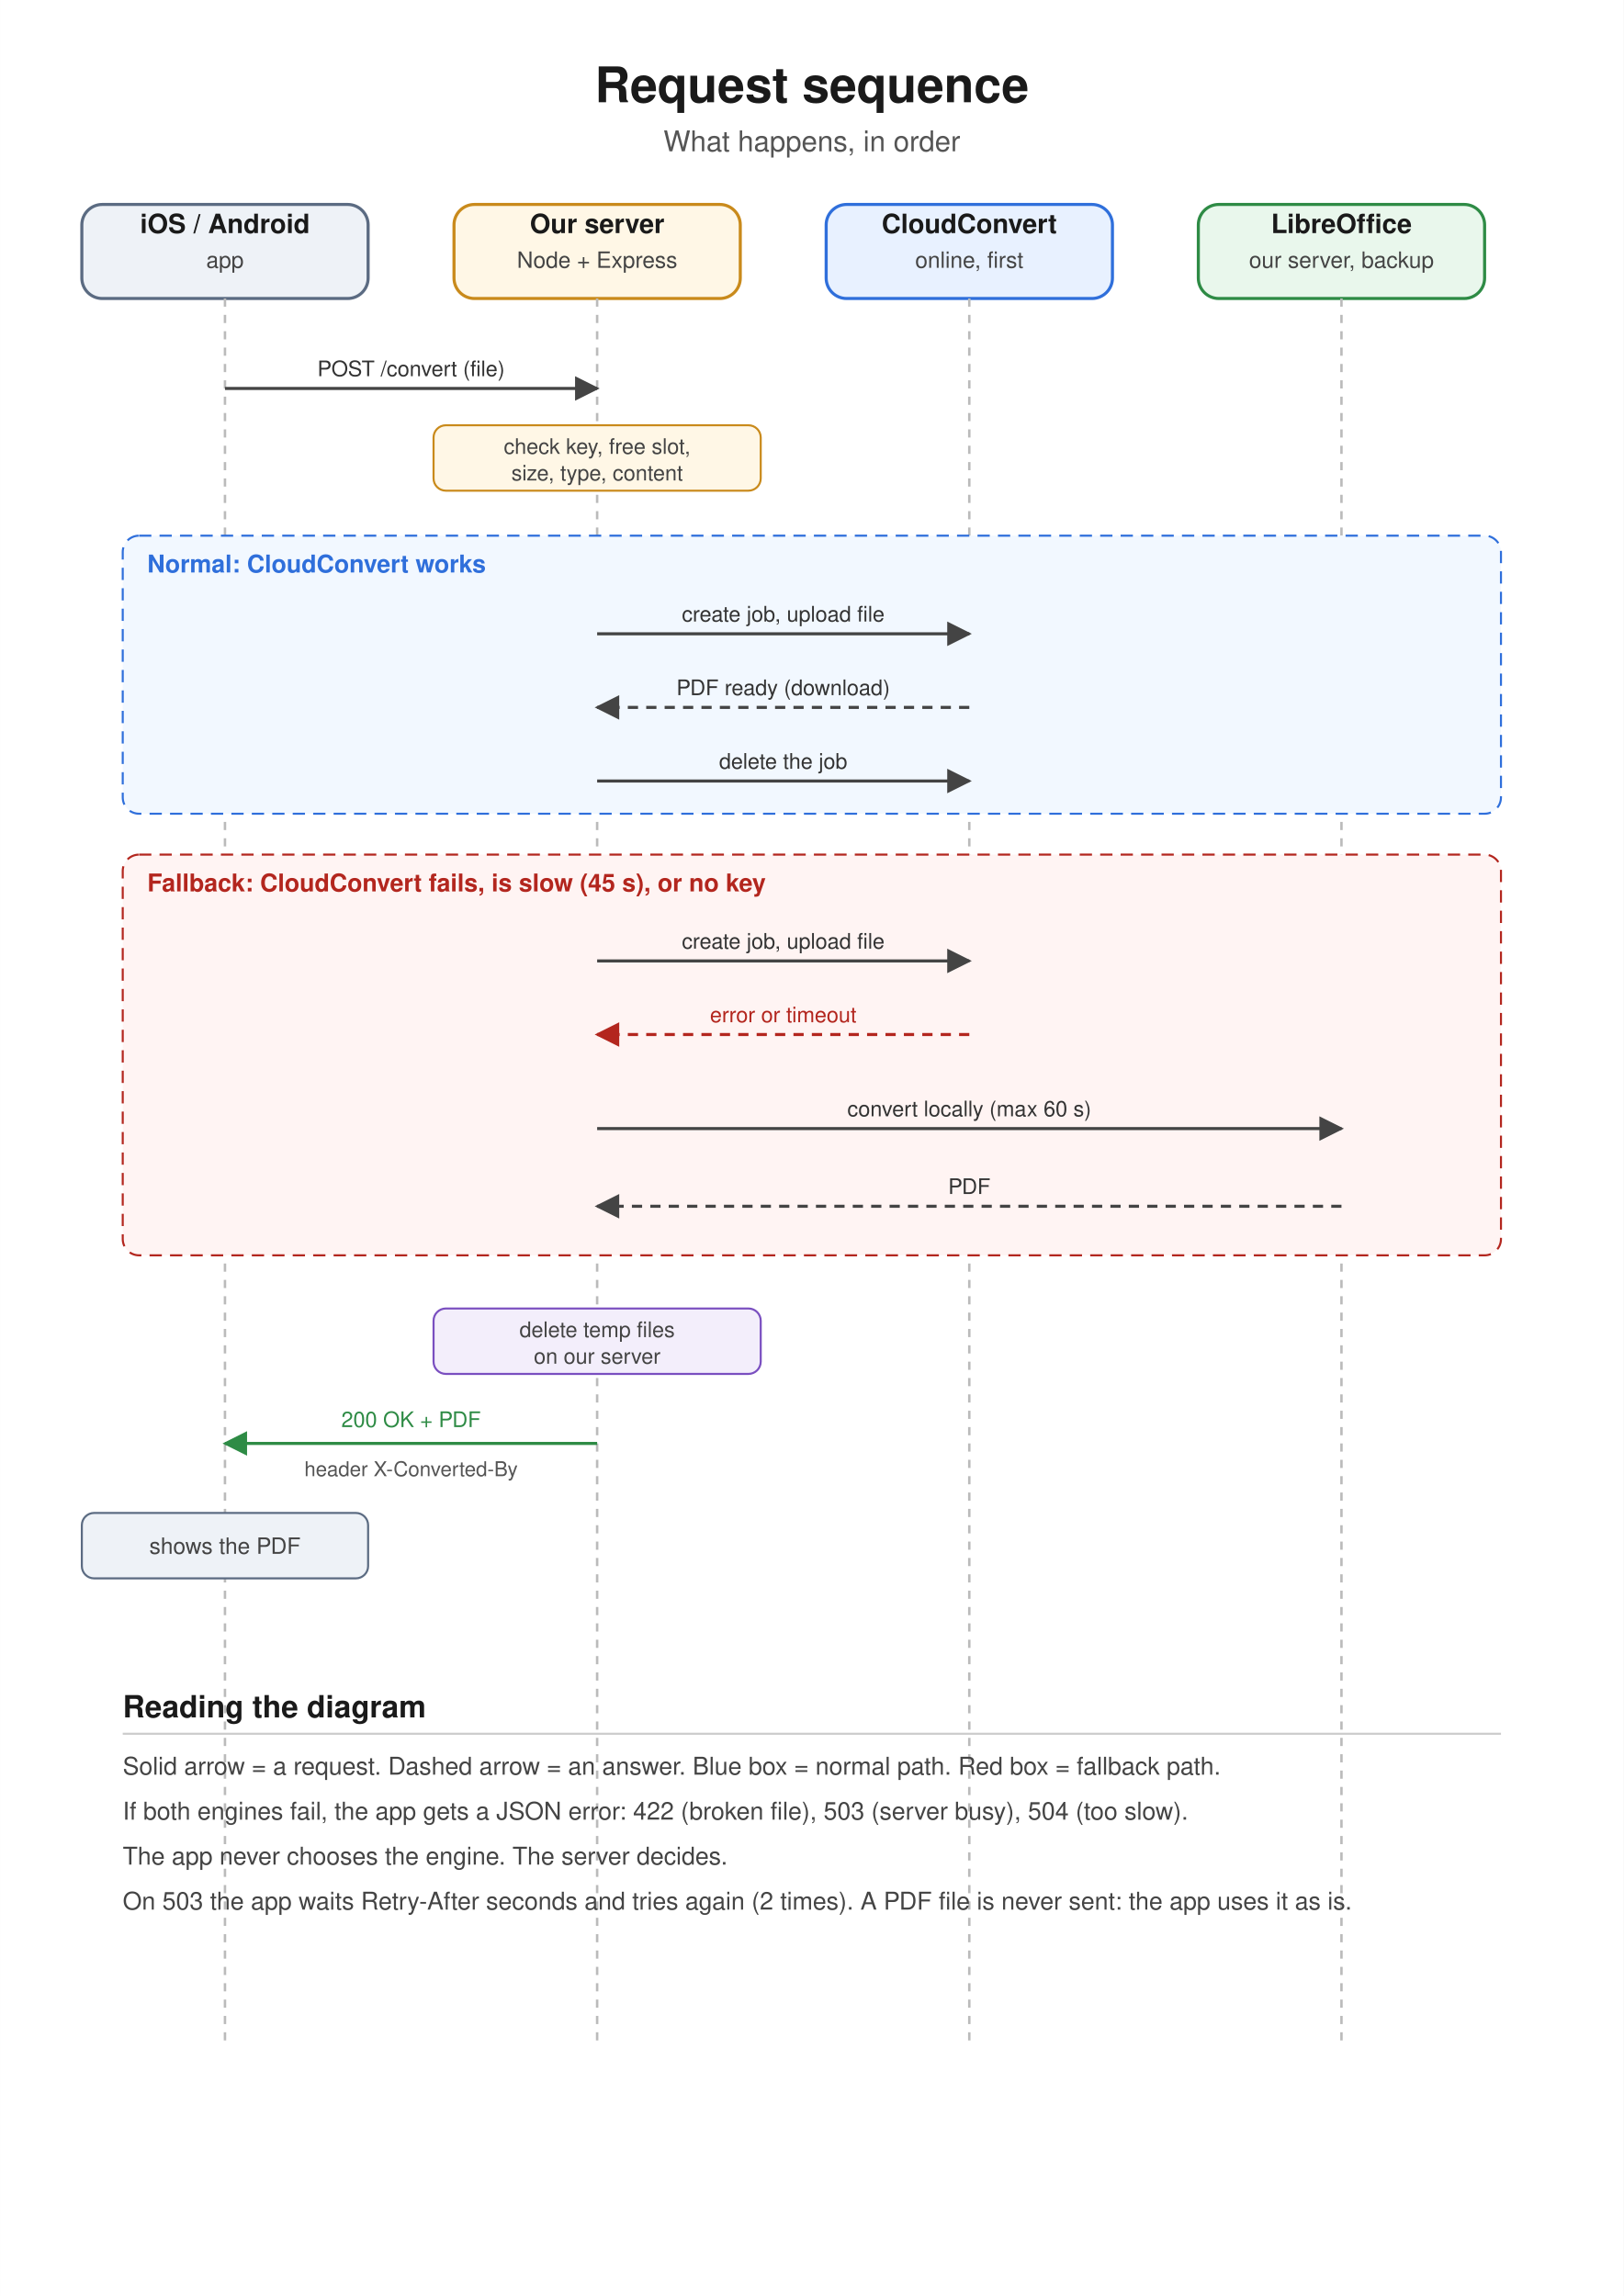
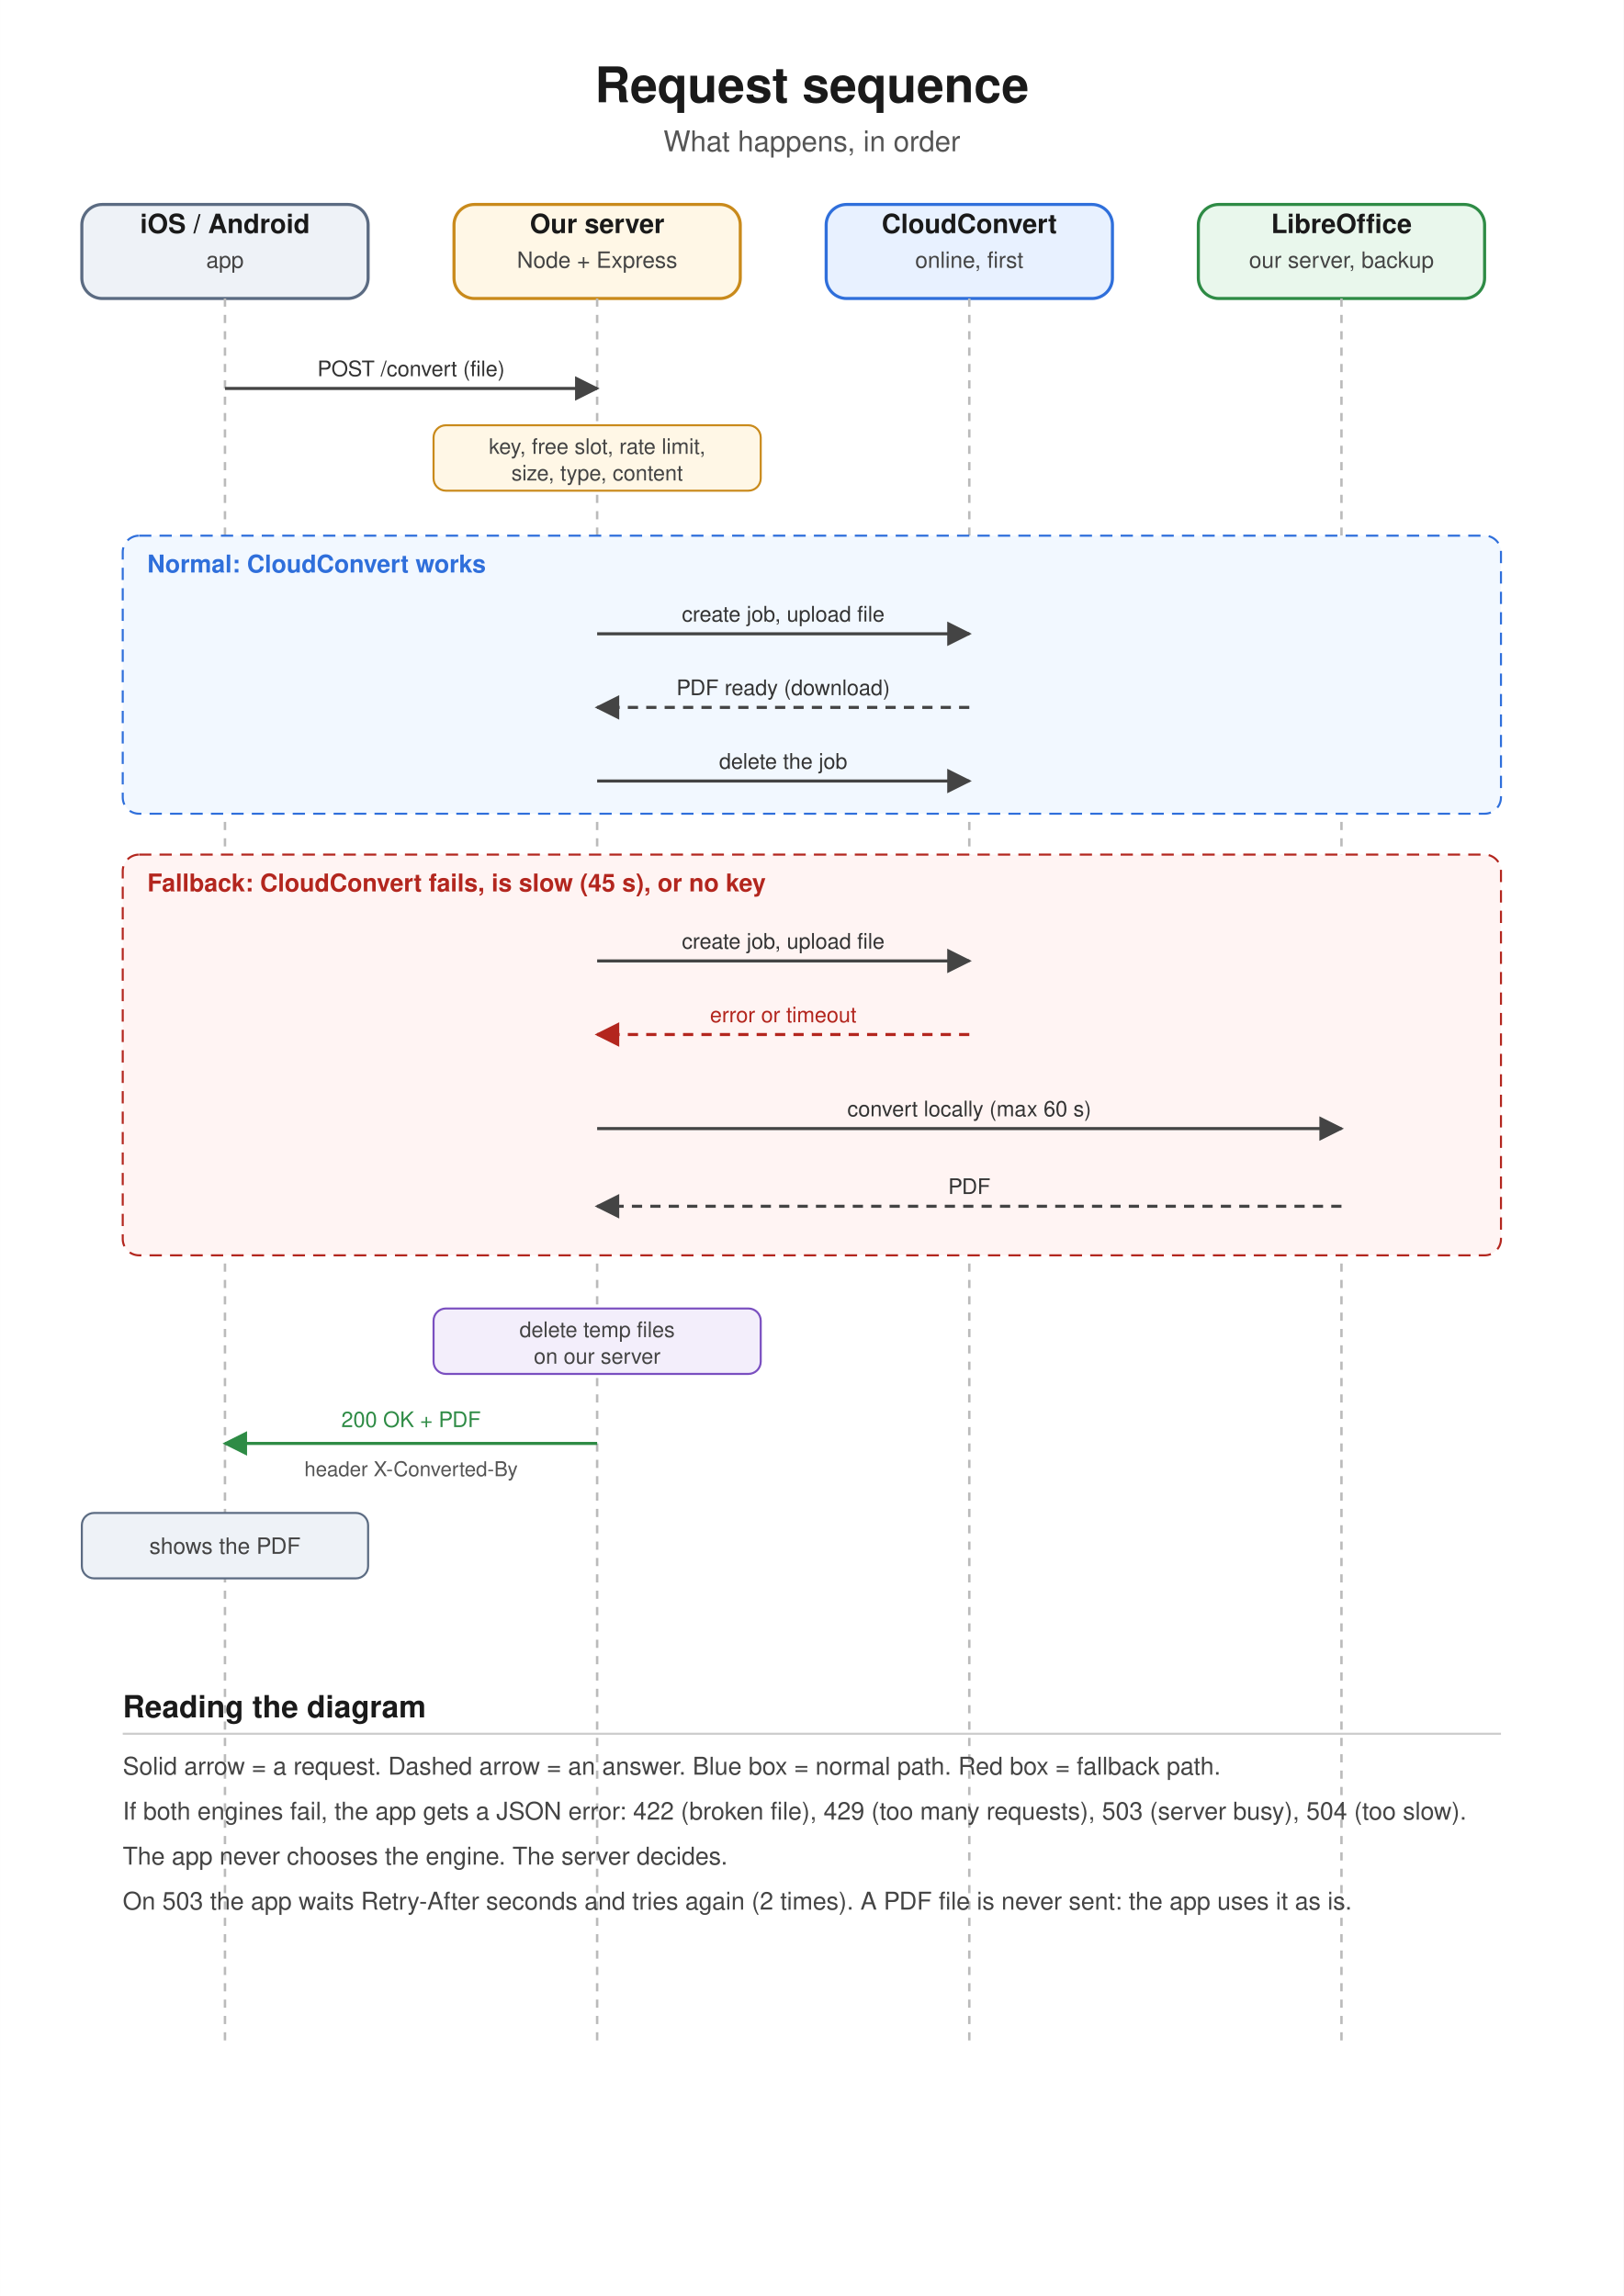
<svg xmlns="http://www.w3.org/2000/svg" width="210mm" height="297mm" viewBox="0 0 794 1123" font-family="Helvetica, Arial, sans-serif">
  <defs>
    <marker id="ar" viewBox="0 0 10 10" refX="9" refY="5" markerWidth="8" markerHeight="8" orient="auto">
      <path d="M0,0 L10,5 L0,10 z" fill="context-stroke" />
    </marker>
    <marker id="a1" viewBox="0 0 10 10" refX="9" refY="5" markerWidth="8" markerHeight="8" orient="auto">
      <path d="M0,0 L10,5 L0,10 z" fill="#444" />
    </marker>
    <marker id="a2" viewBox="0 0 10 10" refX="9" refY="5" markerWidth="8" markerHeight="8" orient="auto">
      <path d="M0,0 L10,5 L0,10 z" fill="#b3261e" />
    </marker>
    <marker id="a3" viewBox="0 0 10 10" refX="9" refY="5" markerWidth="8" markerHeight="8" orient="auto">
      <path d="M0,0 L10,5 L0,10 z" fill="#2e8b45" />
    </marker>
  </defs>
  <rect width="794" height="1123" fill="#fff" />
  <text x="397" y="50" text-anchor="middle" font-size="24" font-weight="bold" fill="#1a1a1a">Request sequence</text>
  <text x="397" y="74" text-anchor="middle" font-size="14" font-weight="normal" fill="#555">What happens, in order</text>
  <rect x="40" y="100" width="140" height="46" rx="10" fill="#eef2f7" stroke="#5b6b82" stroke-width="1.5" />
  <text x="110.0" y="114.0" text-anchor="middle" font-size="13" font-weight="bold" fill="#1a1a1a">iOS / Android</text>
  <text x="110.0" y="131.0" text-anchor="middle" font-size="11" font-weight="normal" fill="#444">app</text>
  <line x1="110" y1="146" x2="110" y2="1000" stroke="#bbb" stroke-width="1.2" stroke-dasharray="4 4" />
  <rect x="222" y="100" width="140" height="46" rx="10" fill="#fff7e6" stroke="#c98a1b" stroke-width="1.5" />
  <text x="292.0" y="114.0" text-anchor="middle" font-size="13" font-weight="bold" fill="#1a1a1a">Our server</text>
  <text x="292.0" y="131.0" text-anchor="middle" font-size="11" font-weight="normal" fill="#444">Node + Express</text>
  <line x1="292" y1="146" x2="292" y2="1000" stroke="#bbb" stroke-width="1.2" stroke-dasharray="4 4" />
  <rect x="404" y="100" width="140" height="46" rx="10" fill="#e8f1ff" stroke="#2f6fdb" stroke-width="1.5" />
  <text x="474.0" y="114.0" text-anchor="middle" font-size="13" font-weight="bold" fill="#1a1a1a">CloudConvert</text>
  <text x="474.0" y="131.0" text-anchor="middle" font-size="11" font-weight="normal" fill="#444">online, first</text>
  <line x1="474" y1="146" x2="474" y2="1000" stroke="#bbb" stroke-width="1.2" stroke-dasharray="4 4" />
  <rect x="586" y="100" width="140" height="46" rx="10" fill="#e9f7ec" stroke="#2e8b45" stroke-width="1.5" />
  <text x="656.0" y="114.0" text-anchor="middle" font-size="13" font-weight="bold" fill="#1a1a1a">LibreOffice</text>
  <text x="656.0" y="131.0" text-anchor="middle" font-size="11" font-weight="normal" fill="#444">our server, backup</text>
  <line x1="656" y1="146" x2="656" y2="1000" stroke="#bbb" stroke-width="1.2" stroke-dasharray="4 4" />
  <line x1="110" y1="190" x2="292" y2="190" stroke="#444" stroke-width="1.5" marker-end="url(#a1)" />
  <text x="201.0" y="184" text-anchor="middle" font-size="10.5" font-weight="normal" fill="#333">POST /convert (file)</text>
  <rect x="212" y="208" width="160" height="32" rx="6" fill="#fff7e6" stroke="#c98a1b" />
-   <text x="292" y="222" text-anchor="middle" font-size="10.5" font-weight="normal" fill="#444">check key, free slot,</text>
+   <text x="292" y="222" text-anchor="middle" font-size="10.5" font-weight="normal" fill="#444">key, free slot, rate limit,</text>
  <text x="292" y="235" text-anchor="middle" font-size="10.5" font-weight="normal" fill="#444">size, type, content</text>
  <rect x="60" y="262" width="674" height="136" rx="8" fill="#f2f8ff" stroke="#2f6fdb" stroke-dasharray="6 4" />
  <text x="72" y="280" text-anchor="start" font-size="12" font-weight="bold" fill="#2f6fdb">Normal: CloudConvert works</text>
  <line x1="292" y1="310" x2="474" y2="310" stroke="#444" stroke-width="1.5" marker-end="url(#a1)" />
  <text x="383.0" y="304" text-anchor="middle" font-size="10.5" font-weight="normal" fill="#333">create job, upload file</text>
  <line x1="474" y1="346" x2="292" y2="346" stroke="#444" stroke-width="1.5" stroke-dasharray="5 4" marker-end="url(#a1)" />
  <text x="383.0" y="340" text-anchor="middle" font-size="10.5" font-weight="normal" fill="#333">PDF ready (download)</text>
  <line x1="292" y1="382" x2="474" y2="382" stroke="#444" stroke-width="1.5" marker-end="url(#a1)" />
  <text x="383.0" y="376" text-anchor="middle" font-size="10.5" font-weight="normal" fill="#333">delete the job</text>
  <rect x="60" y="418" width="674" height="196" rx="8" fill="#fff4f3" stroke="#b3261e" stroke-dasharray="6 4" />
  <text x="72" y="436" text-anchor="start" font-size="12" font-weight="bold" fill="#b3261e">Fallback: CloudConvert fails, is slow (45 s), or no key</text>
  <line x1="292" y1="470" x2="474" y2="470" stroke="#444" stroke-width="1.5" marker-end="url(#a1)" />
  <text x="383.0" y="464" text-anchor="middle" font-size="10.5" font-weight="normal" fill="#333">create job, upload file</text>
  <line x1="474" y1="506" x2="292" y2="506" stroke="#b3261e" stroke-width="1.5" stroke-dasharray="5 4" marker-end="url(#a2)" />
  <text x="383.0" y="500" text-anchor="middle" font-size="10.5" font-weight="normal" fill="#b3261e">error or timeout</text>
  <line x1="292" y1="552" x2="656" y2="552" stroke="#444" stroke-width="1.5" marker-end="url(#a1)" />
  <text x="474.0" y="546" text-anchor="middle" font-size="10.5" font-weight="normal" fill="#333">convert locally (max 60 s)</text>
  <line x1="656" y1="590" x2="292" y2="590" stroke="#444" stroke-width="1.5" stroke-dasharray="5 4" marker-end="url(#a1)" />
  <text x="474.0" y="584" text-anchor="middle" font-size="10.5" font-weight="normal" fill="#333">PDF</text>
  <rect x="212" y="640" width="160" height="32" rx="6" fill="#f3eefb" stroke="#7a4fc0" />
  <text x="292" y="654" text-anchor="middle" font-size="10.5" font-weight="normal" fill="#444">delete temp files</text>
  <text x="292" y="667" text-anchor="middle" font-size="10.5" font-weight="normal" fill="#444">on our server</text>
  <line x1="292" y1="706" x2="110" y2="706" stroke="#2e8b45" stroke-width="1.5" marker-end="url(#a3)" />
  <text x="201" y="698" text-anchor="middle" font-size="10.5" font-weight="normal" fill="#2e8b45">200 OK + PDF</text>
  <text x="201" y="722" text-anchor="middle" font-size="10" font-weight="normal" fill="#555">header X-Converted-By</text>
  <rect x="40" y="740" width="140" height="32" rx="6" fill="#eef2f7" stroke="#5b6b82" />
  <text x="110" y="760" text-anchor="middle" font-size="11" font-weight="normal" fill="#444">shows the PDF</text>
  <text x="60" y="840" text-anchor="start" font-size="15" font-weight="bold" fill="#1a1a1a">Reading the diagram</text>
  <line x1="60" y1="848" x2="734" y2="848" stroke="#ccc" />
  <text x="60" y="868" text-anchor="start" font-size="12" font-weight="normal" fill="#444">Solid arrow = a request.  Dashed arrow = an answer.  Blue box = normal path.  Red box = fallback path.</text>
-   <text x="60" y="890" text-anchor="start" font-size="12" font-weight="normal" fill="#444">If both engines fail, the app gets a JSON error: 422 (broken file), 503 (server busy), 504 (too slow).</text>
+   <text x="60" y="890" text-anchor="start" font-size="12" font-weight="normal" fill="#444">If both engines fail, the app gets a JSON error: 422 (broken file), 429 (too many requests), 503 (server busy), 504 (too slow).</text>
  <text x="60" y="912" text-anchor="start" font-size="12" font-weight="normal" fill="#444">The app never chooses the engine. The server decides.</text>
  <text x="60" y="934" text-anchor="start" font-size="12" font-weight="normal" fill="#444">On 503 the app waits Retry-After seconds and tries again (2 times). A PDF file is never sent: the app uses it as is.</text>
</svg>
